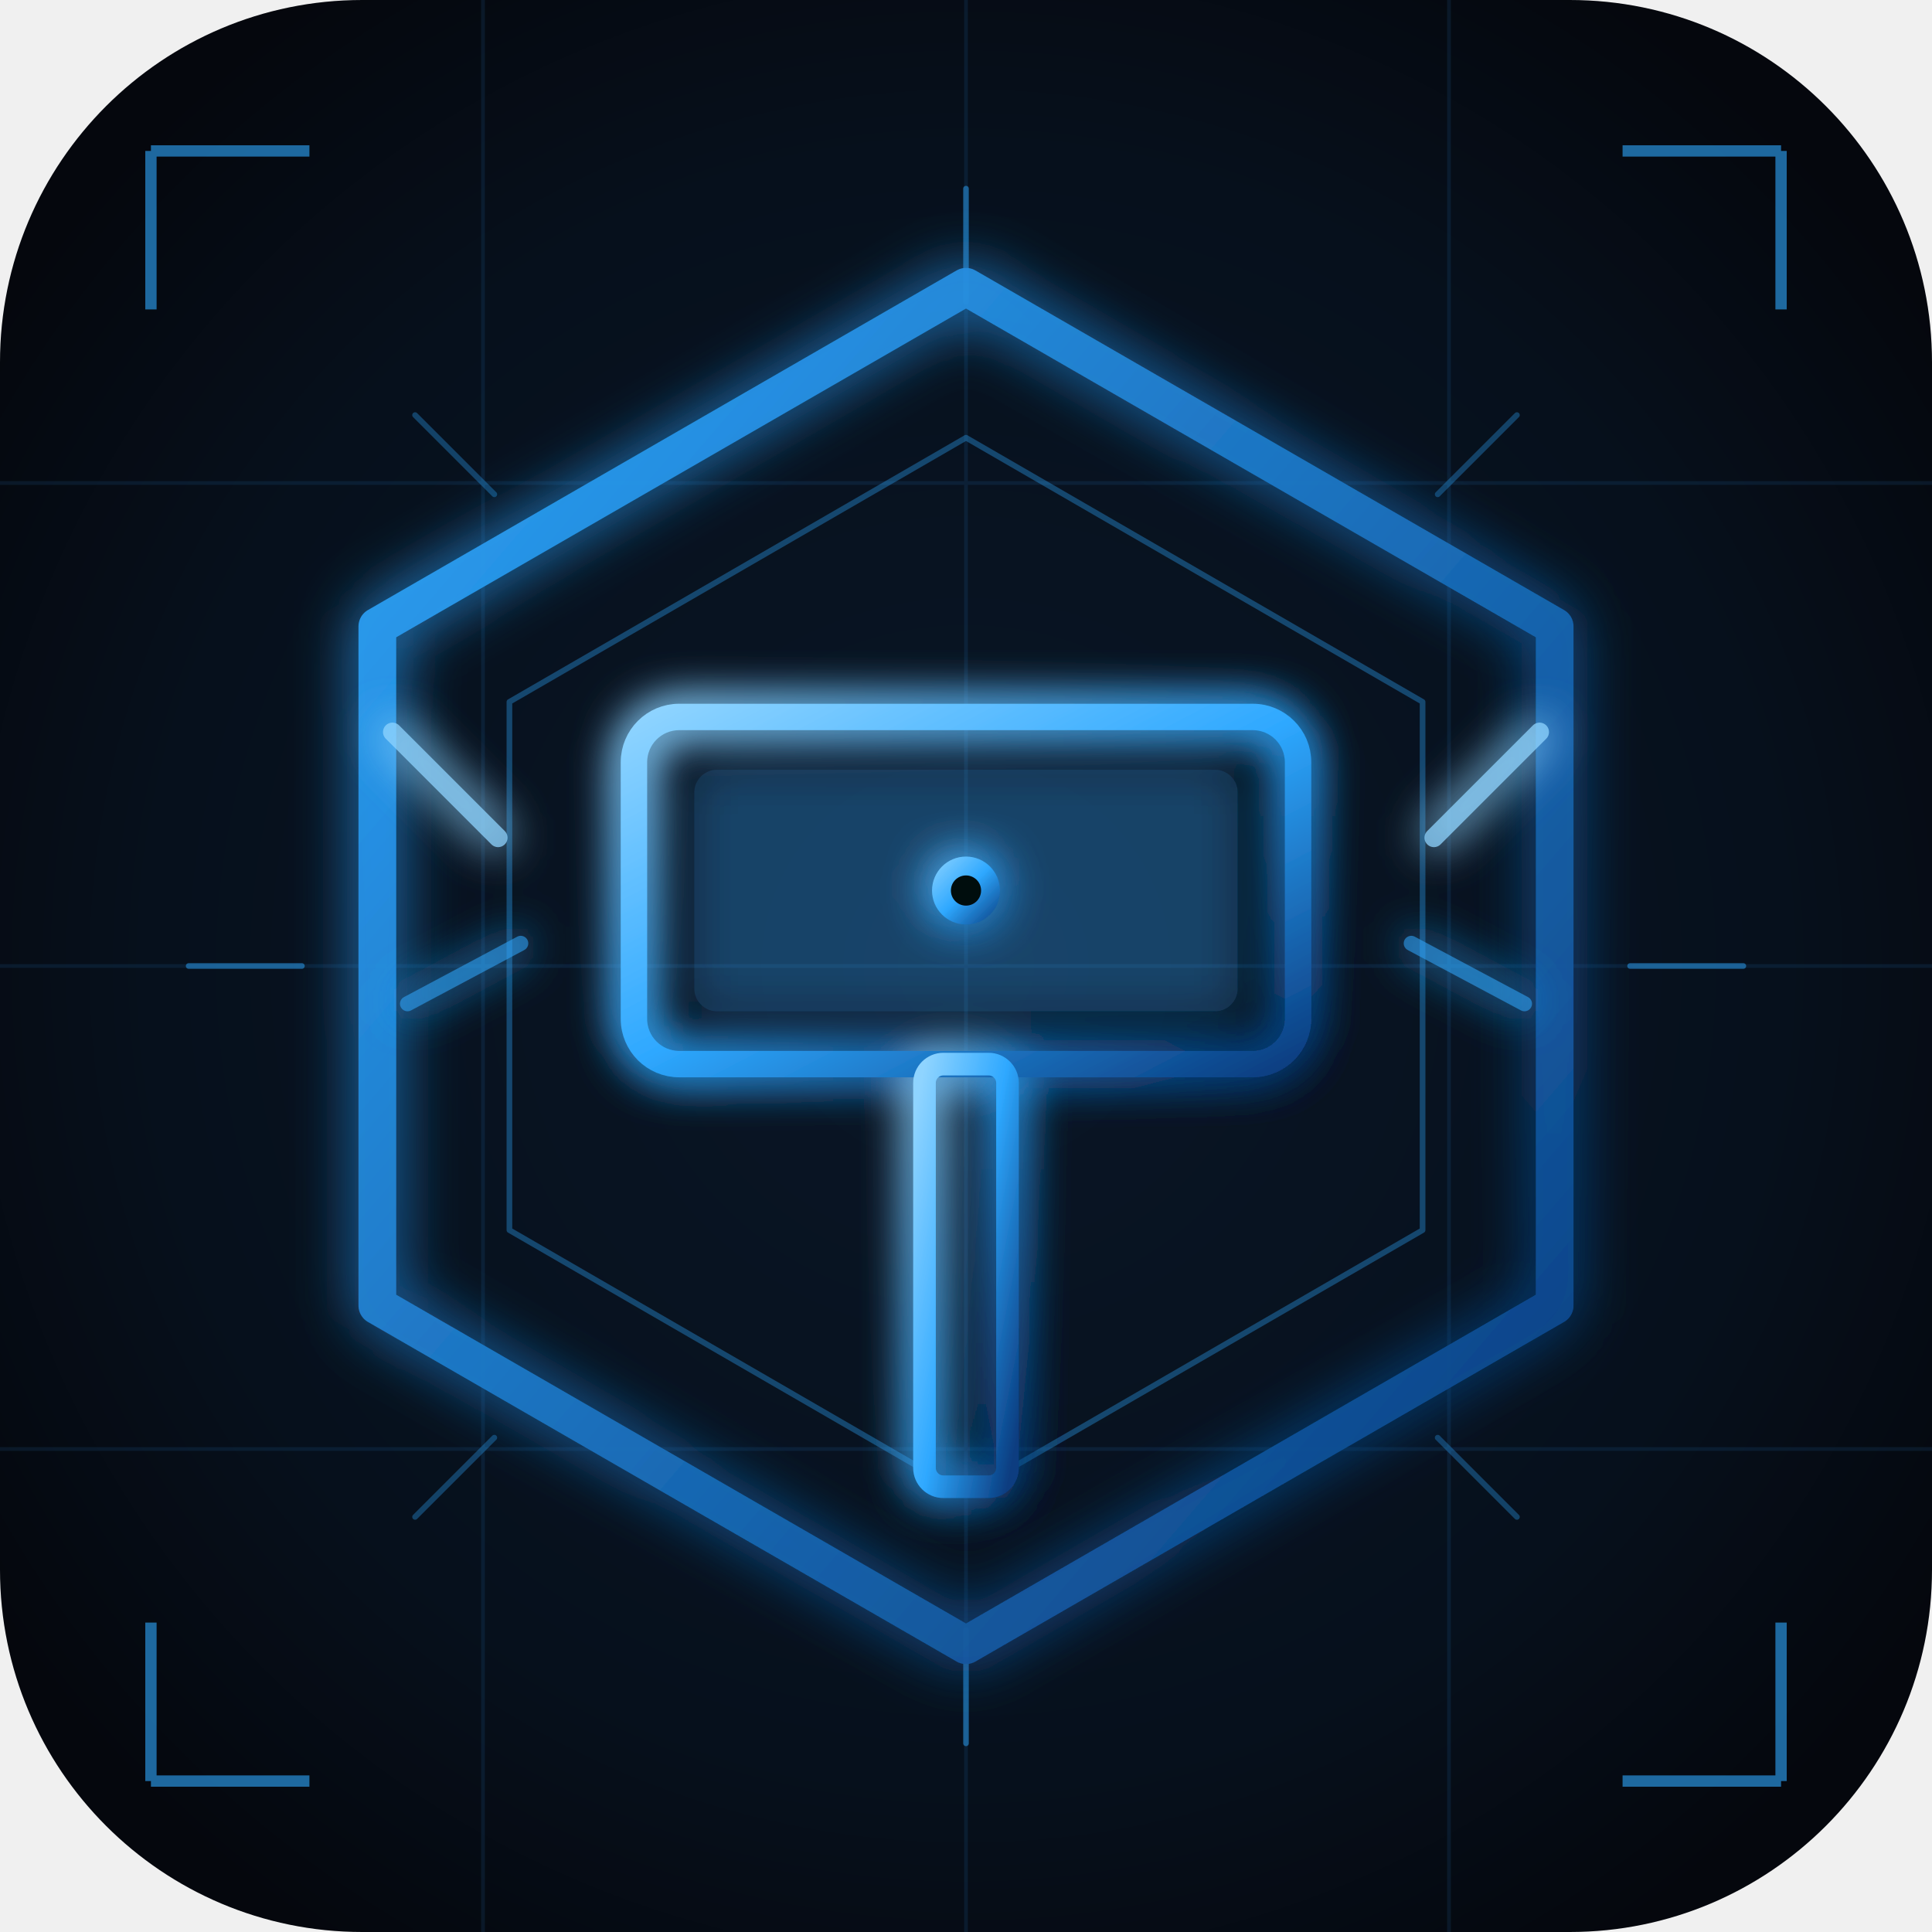
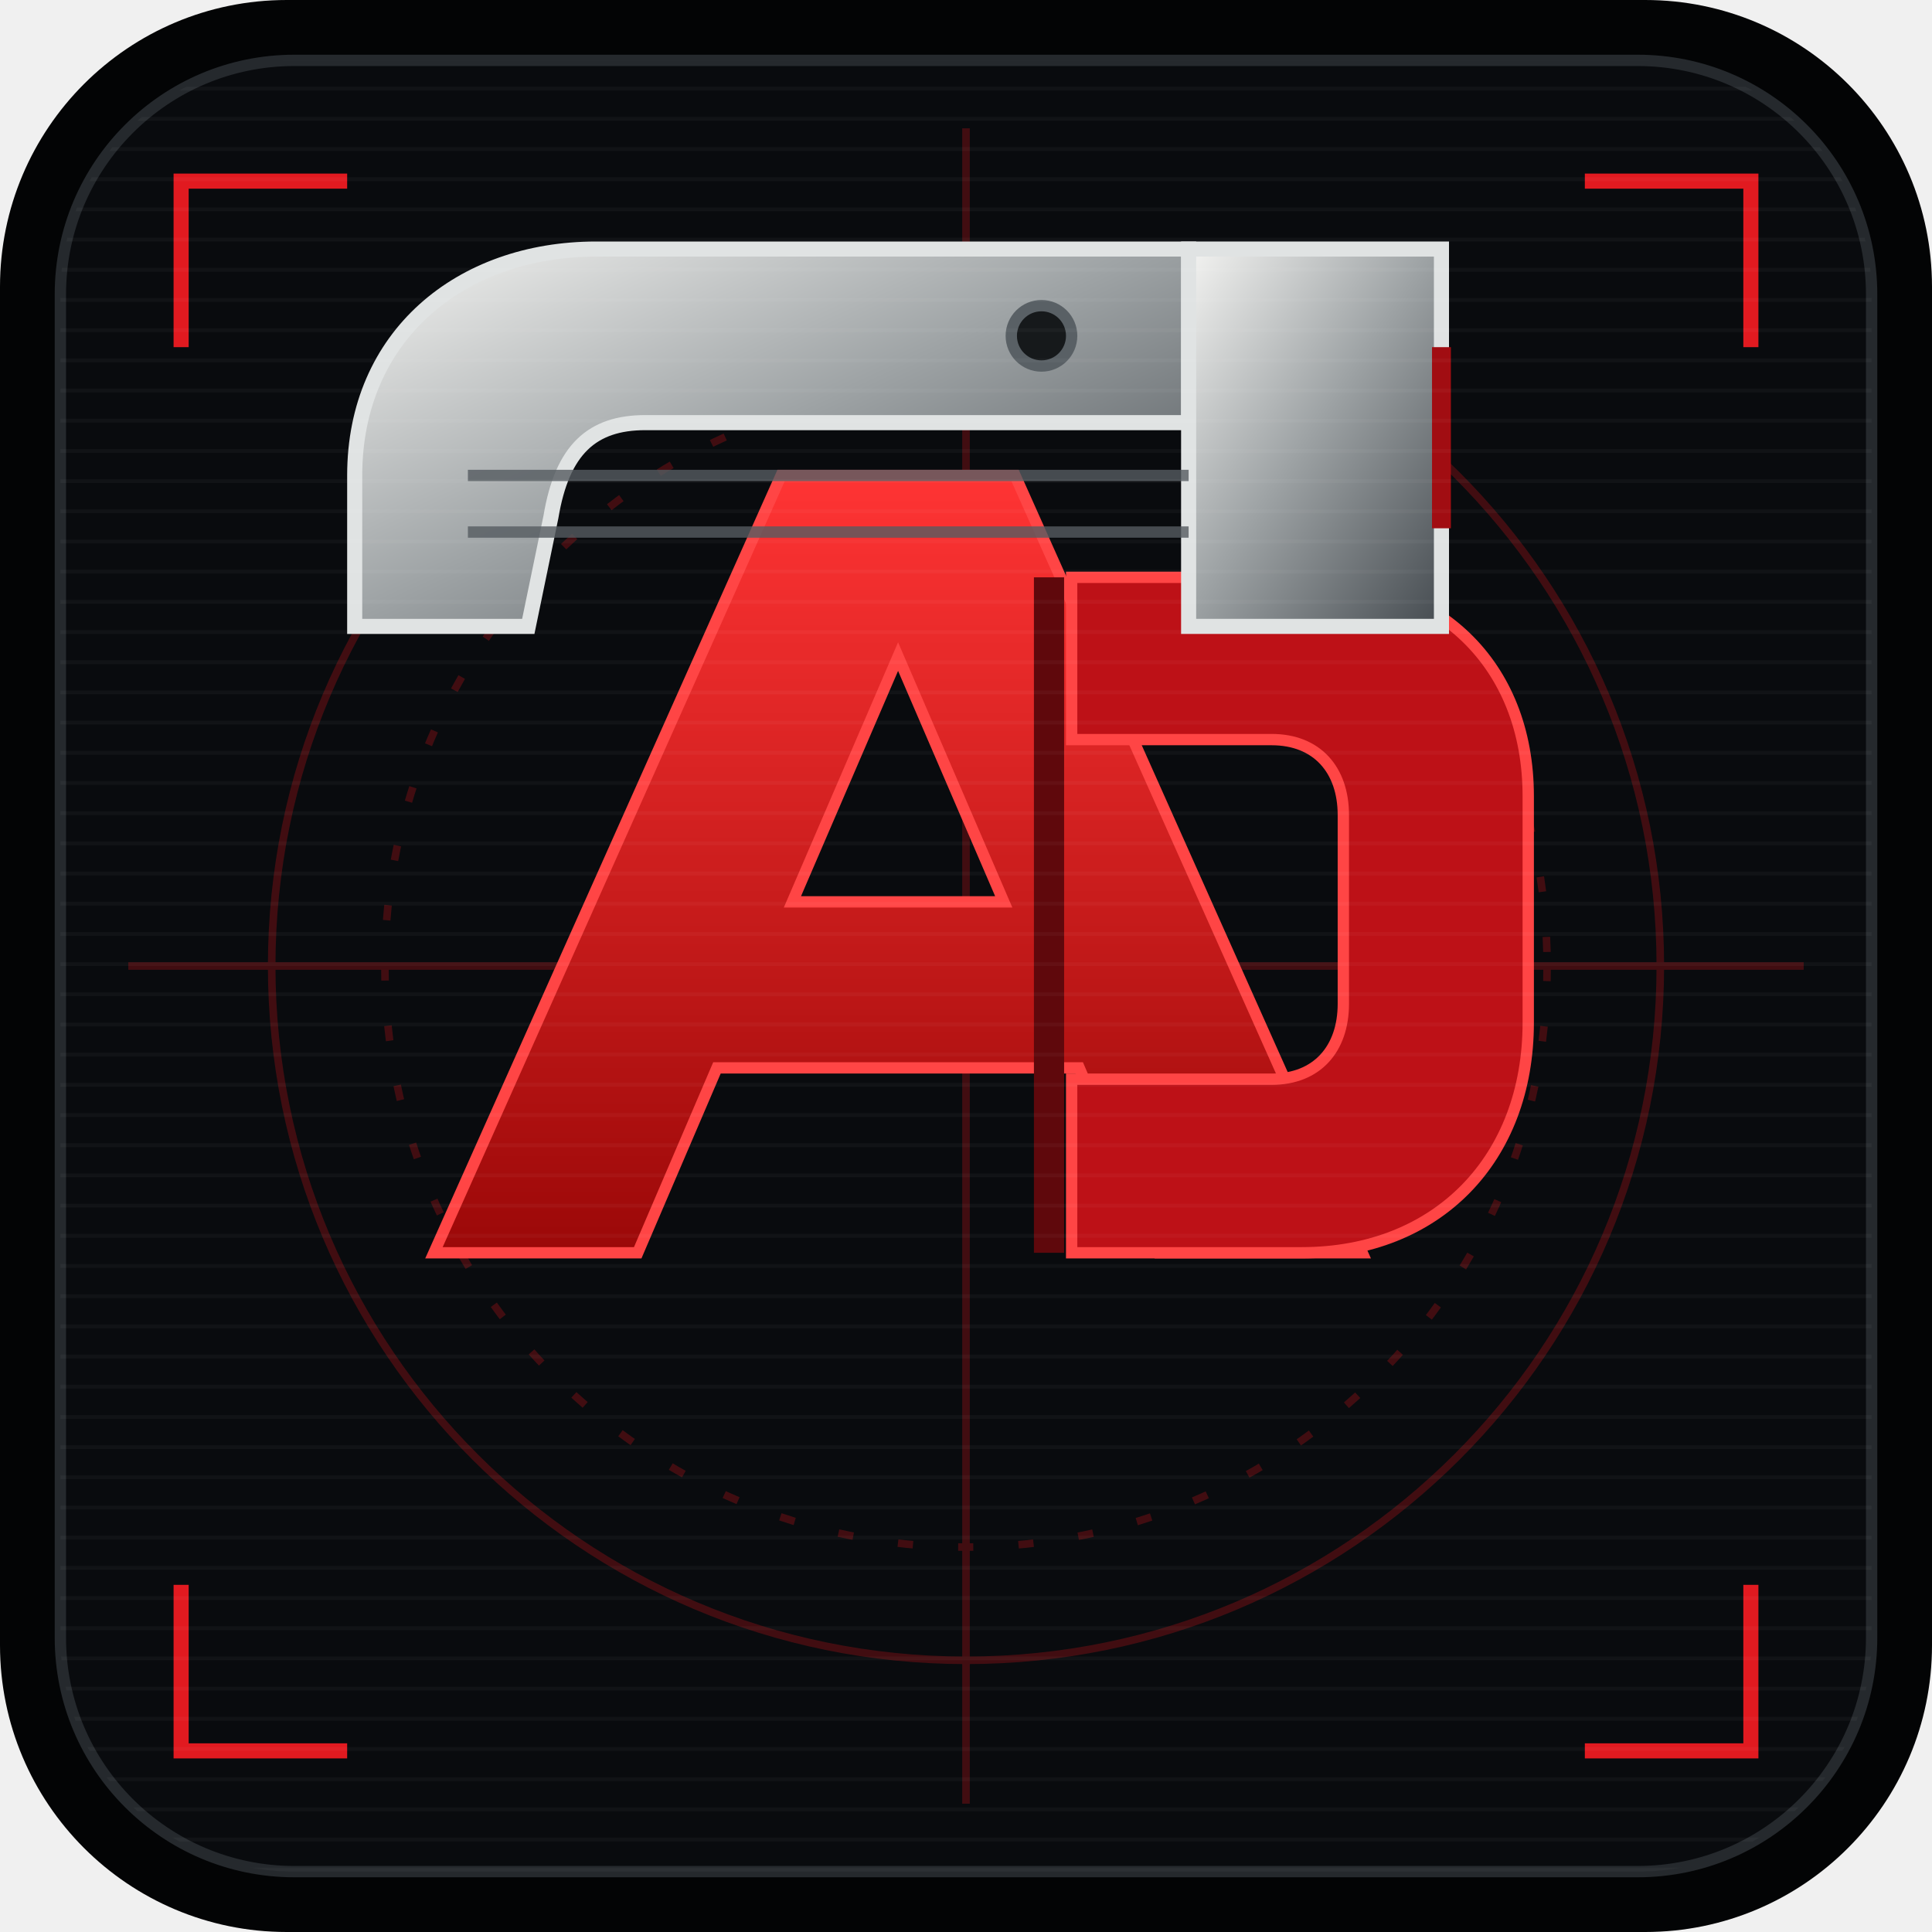
- <svg xmlns="http://www.w3.org/2000/svg" viewBox="0 0 512 512" width="512" height="512">
+ <svg xmlns="http://www.w3.org/2000/svg" viewBox="0 0 512 512" role="img" aria-labelledby="title desc">
  <defs>
-     <radialGradient id="lg-bg" cx="50%" cy="50%" r="60%">
-       <stop offset="0%" style="stop-color:#0a1626" />
-       <stop offset="70%" style="stop-color:#06101c" />
-       <stop offset="100%" style="stop-color:#05070d" />
-     </radialGradient>
-     <linearGradient id="lg-accent" x1="0%" y1="0%" x2="100%" y2="100%">
-       <stop offset="0%" style="stop-color:#8fd4ff" />
-       <stop offset="50%" style="stop-color:#2ea8ff" />
-       <stop offset="100%" style="stop-color:#0a3d80" />
+     <linearGradient id="steel" x1="0" y1="0" x2="1" y2="1">
+       <stop offset="0" stop-color="#f4f4f2" />
+       <stop offset="0.48" stop-color="#9ea3a5" />
+       <stop offset="1" stop-color="#454b50" />
    </linearGradient>
-     <linearGradient id="lg-hex" x1="0%" y1="0%" x2="100%" y2="100%">
-       <stop offset="0%" style="stop-color:#2ea8ff;stop-opacity:0.95" />
-       <stop offset="100%" style="stop-color:#0a3d80;stop-opacity:0.95" />
+     <linearGradient id="red" x1="0" y1="0" x2="0" y2="1">
+       <stop offset="0" stop-color="#ff3434" />
+       <stop offset="1" stop-color="#9b0808" />
    </linearGradient>
-     <filter id="lg-glow-strong" x="-30%" y="-30%" width="160%" height="160%">
-       <feGaussianBlur stdDeviation="6" result="blur" />
-       <feMerge>
-         <feMergeNode in="blur" />
-         <feMergeNode in="blur" />
-         <feMergeNode in="SourceGraphic" />
-       </feMerge>
-     </filter>
-     <filter id="lg-glow-soft" x="-30%" y="-30%" width="160%" height="160%">
-       <feGaussianBlur stdDeviation="8" result="blur" />
-       <feMerge>
-         <feMergeNode in="blur" />
-         <feMergeNode in="SourceGraphic" />
-       </feMerge>
-     </filter>
+     <pattern id="scanlines" width="8" height="8" patternUnits="userSpaceOnUse">
+       <path d="M0 7.5H8" stroke="#fff" stroke-opacity=".035" />
+     </pattern>
  </defs>
-   <rect width="512" height="512" rx="96" fill="url(#lg-bg)" />
-   <g opacity="0.10" stroke="#2ea8ff" stroke-width="1" fill="none">
-     <path d="M 0 128 L 512 128 M 0 256 L 512 256 M 0 384 L 512 384" />
-     <path d="M 128 0 L 128 512 M 256 0 L 256 512 M 384 0 L 384 512" />
+   <rect width="512" height="512" rx="76" fill="#030405" />
+   <rect x="16" y="16" width="480" height="480" rx="62" fill="#090b0e" stroke="#25292d" stroke-width="3" />
+   <g fill="none" stroke="#8f1116" stroke-width="2" opacity=".42">
+     <circle cx="256" cy="256" r="184" />
+     <circle cx="256" cy="256" r="154" stroke-dasharray="4 12" />
+     <path d="M256 34V478M34 256H478" />
  </g>
-   <g transform="translate(256, 256)" opacity="0.55">
-     <g fill="none" stroke="#2ea8ff" stroke-width="1.5" stroke-linecap="round">
-       <line x1="0" y1="-206" x2="0" y2="-176" opacity="0.9" />
-       <line x1="0" y1="206" x2="0" y2="176" opacity="0.9" />
-       <line x1="-206" y1="0" x2="-176" y2="0" opacity="0.9" />
-       <line x1="206" y1="0" x2="176" y2="0" opacity="0.9" />
-       <line x1="-146" y1="-146" x2="-125" y2="-125" opacity="0.6" />
-       <line x1="146" y1="-146" x2="125" y2="-125" opacity="0.6" />
-       <line x1="-146" y1="146" x2="-125" y2="125" opacity="0.6" />
-       <line x1="146" y1="146" x2="125" y2="125" opacity="0.6" />
-     </g>
+   <g fill="none" stroke="#e11a20" stroke-width="4">
+     <path d="M48 92V48H92M420 48H464V92M48 420V464H92M420 464H464V420" />
  </g>
-   <g transform="translate(256, 256)" filter="url(#lg-glow-soft)">
-     <polygon points="0,-180 156,-90 156,90 0,180 -156,90 -156,-90" fill="none" stroke="url(#lg-hex)" stroke-width="10" stroke-linejoin="round" />
-   </g>
-   <g transform="translate(256, 256)" opacity="0.35">
-     <polygon points="0,-140 121,-70 121,70 0,140 -121,70 -121,-70" fill="none" stroke="#2ea8ff" stroke-width="1.5" stroke-linejoin="round" />
-   </g>
-   <g stroke="#2ea8ff" stroke-width="3" fill="none" opacity="0.6">
-     <path d="M 40 40 L 40 82 M 40 40 L 82 40" />
-     <path d="M 472 40 L 472 82 M 472 40 L 430 40" />
-     <path d="M 40 472 L 40 430 M 40 472 L 82 472" />
-     <path d="M 472 472 L 472 430 M 472 472 L 430 472" />
-   </g>
-   <g transform="translate(256, 236)" filter="url(#lg-glow-strong)">
-     <rect x="-88" y="-46" width="176" height="92" rx="12" fill="none" stroke="url(#lg-accent)" stroke-width="7" stroke-linejoin="round" />
-     <rect x="-72" y="-32" width="144" height="64" rx="6" fill="#2ea8ff" opacity="0.12" />
-     <circle cx="0" cy="0" r="9" fill="url(#lg-accent)" />
-     <circle cx="0" cy="0" r="4" fill="#05070d" />
-     <rect x="-11" y="46" width="22" height="112" rx="5" fill="none" stroke="url(#lg-accent)" stroke-width="6" stroke-linejoin="round" />
-     <line x1="-124" y1="-14" x2="-152" y2="-42" stroke="#8fd4ff" stroke-width="5" stroke-linecap="round" opacity="0.75" />
-     <line x1="-118" y1="14" x2="-148" y2="30" stroke="#2ea8ff" stroke-width="4" stroke-linecap="round" opacity="0.55" />
-     <line x1="124" y1="-14" x2="152" y2="-42" stroke="#8fd4ff" stroke-width="5" stroke-linecap="round" opacity="0.75" />
-     <line x1="118" y1="14" x2="148" y2="30" stroke="#2ea8ff" stroke-width="4" stroke-linecap="round" opacity="0.55" />
-   </g>
+   <path d="M115 332L207 126H269L361 332H307L286 283H190L169 332H115ZM210 239H266L238 174L210 239Z" fill="url(#red)" stroke="#ff4545" stroke-width="3" />
+   <path d="M284 153H345C381 153 405 176 405 211V271C405 307 381 332 345 332H284V286H337C349 286 356 278 356 266V216C356 204 349 196 337 196H284V153Z" fill="#bd1117" stroke="#ff4545" stroke-width="3" />
+   <path d="M278 153V332" stroke="#5f080c" stroke-width="8" />
+   <path d="M94 126C94 89 122 66 158 66H315V112H171C157 112 149 119 146 137L140 166H94V126Z" fill="url(#steel)" stroke="#e0e3e3" stroke-width="4" />
+   <path d="M315 66H382V166H315V66Z" fill="url(#steel)" stroke="#e0e3e3" stroke-width="4" />
+   <path d="M124 126H315M124 141H315" stroke="#555b60" stroke-width="3" opacity=".8" />
+   <circle cx="276" cy="89" r="8" fill="#16191b" stroke="#596065" stroke-width="3" />
+   <path d="M382 92V140" stroke="#a10d12" stroke-width="5" />
+   <rect x="16" y="16" width="480" height="480" rx="62" fill="url(#scanlines)" />
</svg>
